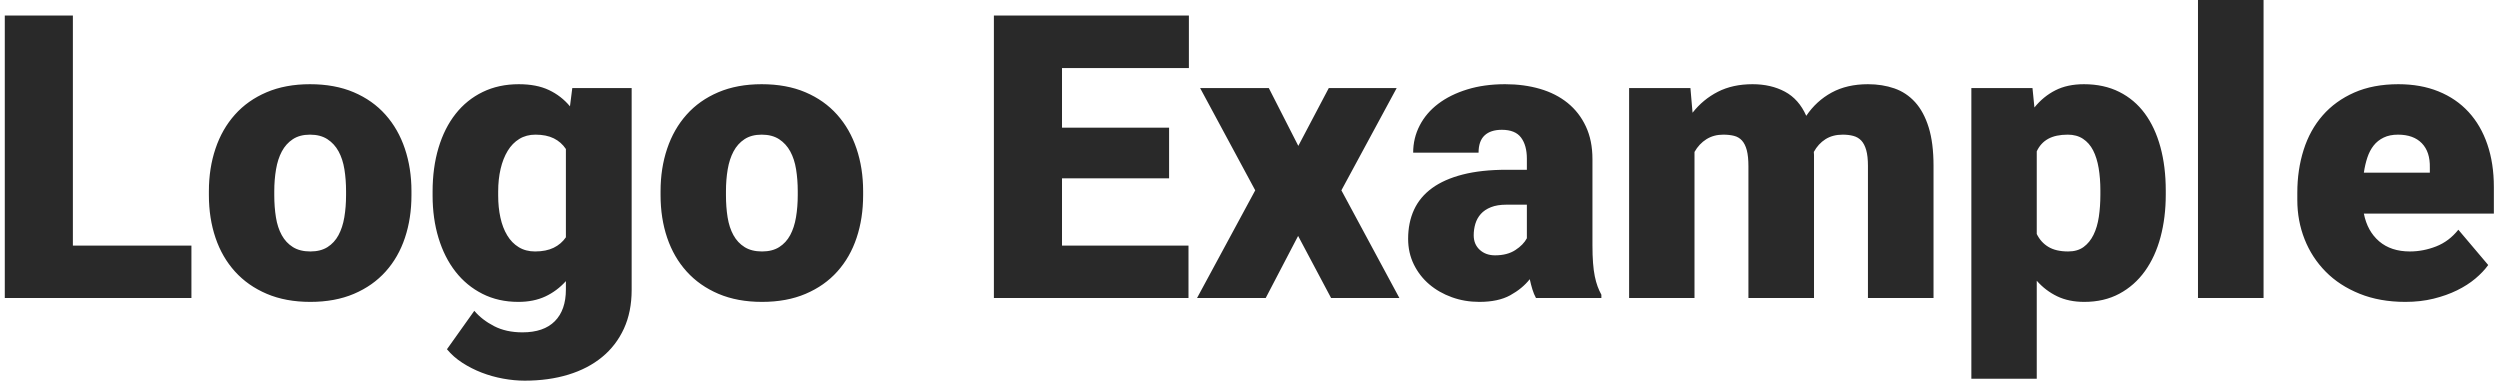
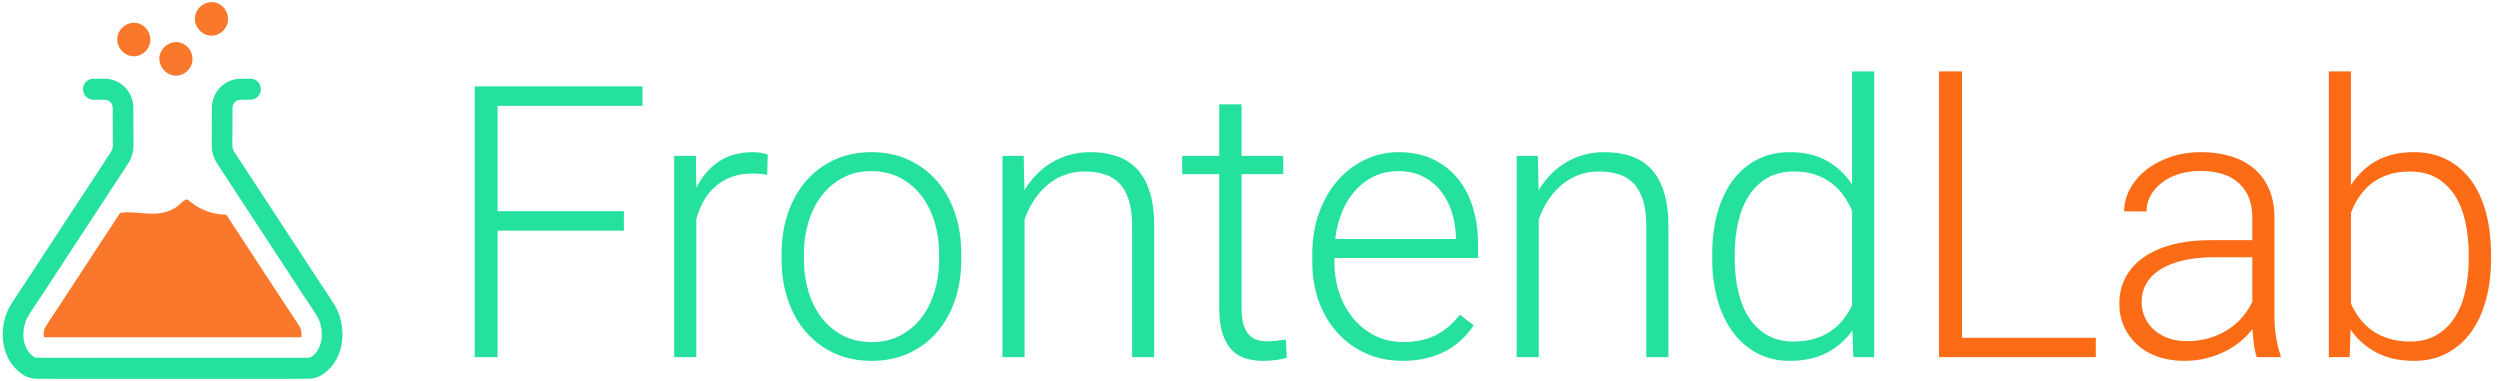
- <svg xmlns="http://www.w3.org/2000/svg" width="151" height="23" viewBox="0 0 151 23">
-   <path fill="#292929" fill-rule="evenodd" d="M77.402,38.836 L84.562,38.836 L84.562,42 L73.289,42 L73.289,24.938 L77.402,24.938 L77.402,38.836 Z M85.617,35.543 C85.617,34.621 85.75,33.766 86.016,32.977 C86.281,32.187 86.672,31.504 87.188,30.926 C87.703,30.348 88.342,29.896 89.104,29.572 C89.865,29.248 90.738,29.086 91.723,29.086 C92.723,29.086 93.604,29.248 94.365,29.572 C95.127,29.896 95.766,30.348 96.281,30.926 C96.797,31.504 97.187,32.187 97.453,32.977 C97.719,33.766 97.852,34.621 97.852,35.543 L97.852,35.789 C97.852,36.719 97.721,37.576 97.459,38.361 C97.197,39.146 96.809,39.826 96.293,40.4 C95.777,40.975 95.139,41.424 94.377,41.748 C93.615,42.072 92.738,42.234 91.746,42.234 C90.754,42.234 89.877,42.072 89.115,41.748 C88.354,41.424 87.713,40.975 87.193,40.4 C86.674,39.826 86.281,39.146 86.016,38.361 C85.75,37.576 85.617,36.719 85.617,35.789 L85.617,35.543 Z M89.566,35.789 C89.566,36.266 89.6,36.711 89.666,37.125 C89.732,37.539 89.85,37.898 90.018,38.203 C90.186,38.508 90.41,38.748 90.691,38.924 C90.973,39.1 91.324,39.188 91.746,39.188 C92.16,39.188 92.506,39.1 92.783,38.924 C93.061,38.748 93.281,38.508 93.445,38.203 C93.609,37.898 93.727,37.539 93.797,37.125 C93.867,36.711 93.902,36.266 93.902,35.789 L93.902,35.543 C93.902,35.082 93.869,34.645 93.803,34.23 C93.736,33.816 93.619,33.455 93.451,33.146 C93.283,32.838 93.059,32.592 92.777,32.408 C92.496,32.225 92.145,32.133 91.723,32.133 C91.309,32.133 90.963,32.225 90.686,32.408 C90.408,32.592 90.188,32.838 90.023,33.146 C89.859,33.455 89.742,33.816 89.672,34.23 C89.602,34.645 89.566,35.082 89.566,35.543 L89.566,35.789 Z M99.129,35.566 C99.129,34.605 99.248,33.727 99.486,32.93 C99.725,32.133 100.068,31.449 100.518,30.879 C100.967,30.309 101.514,29.867 102.158,29.555 C102.803,29.242 103.527,29.086 104.332,29.086 C105.051,29.086 105.658,29.203 106.154,29.438 C106.65,29.672 107.074,30 107.426,30.422 L107.566,29.32 L111.152,29.32 L111.152,41.508 C111.152,42.391 110.996,43.172 110.684,43.852 C110.371,44.531 109.932,45.104 109.365,45.568 C108.799,46.033 108.119,46.387 107.326,46.629 C106.533,46.871 105.656,46.992 104.695,46.992 C104.273,46.992 103.838,46.951 103.389,46.869 C102.939,46.787 102.508,46.666 102.094,46.506 C101.68,46.346 101.291,46.148 100.928,45.914 C100.564,45.68 100.254,45.406 99.996,45.094 L101.648,42.773 C101.961,43.141 102.359,43.449 102.844,43.699 C103.328,43.949 103.898,44.074 104.555,44.074 C105.414,44.074 106.066,43.85 106.512,43.4 C106.957,42.951 107.18,42.313 107.18,41.484 L107.18,40.98 C106.82,41.379 106.406,41.687 105.938,41.906 C105.469,42.125 104.926,42.234 104.309,42.234 C103.504,42.234 102.781,42.072 102.141,41.748 C101.5,41.424 100.957,40.977 100.512,40.406 C100.066,39.836 99.725,39.158 99.486,38.373 C99.248,37.588 99.129,36.734 99.129,35.812 L99.129,35.566 Z M103.09,35.812 C103.09,36.289 103.135,36.732 103.225,37.143 C103.314,37.553 103.451,37.91 103.635,38.215 C103.818,38.52 104.051,38.758 104.332,38.93 C104.613,39.102 104.941,39.188 105.316,39.188 C105.762,39.188 106.137,39.113 106.441,38.965 C106.746,38.816 106.992,38.605 107.18,38.332 L107.18,33 C106.992,32.719 106.748,32.504 106.447,32.355 C106.146,32.207 105.777,32.133 105.34,32.133 C104.973,32.133 104.648,32.219 104.367,32.391 C104.086,32.563 103.852,32.803 103.664,33.111 C103.477,33.42 103.334,33.783 103.236,34.201 C103.139,34.619 103.09,35.074 103.09,35.566 L103.09,35.812 Z M112.898,35.543 C112.898,34.621 113.031,33.766 113.297,32.977 C113.563,32.187 113.953,31.504 114.469,30.926 C114.984,30.348 115.623,29.896 116.385,29.572 C117.146,29.248 118.02,29.086 119.004,29.086 C120.004,29.086 120.885,29.248 121.646,29.572 C122.408,29.896 123.047,30.348 123.562,30.926 C124.078,31.504 124.469,32.187 124.734,32.977 C125,33.766 125.133,34.621 125.133,35.543 L125.133,35.789 C125.133,36.719 125.002,37.576 124.74,38.361 C124.479,39.146 124.09,39.826 123.574,40.4 C123.059,40.975 122.42,41.424 121.658,41.748 C120.896,42.072 120.02,42.234 119.027,42.234 C118.035,42.234 117.158,42.072 116.396,41.748 C115.635,41.424 114.994,40.975 114.475,40.4 C113.955,39.826 113.563,39.146 113.297,38.361 C113.031,37.576 112.898,36.719 112.898,35.789 L112.898,35.543 Z M116.848,35.789 C116.848,36.266 116.881,36.711 116.947,37.125 C117.014,37.539 117.131,37.898 117.299,38.203 C117.467,38.508 117.691,38.748 117.973,38.924 C118.254,39.1 118.605,39.188 119.027,39.188 C119.441,39.188 119.787,39.1 120.064,38.924 C120.342,38.748 120.562,38.508 120.727,38.203 C120.891,37.898 121.008,37.539 121.078,37.125 C121.148,36.711 121.184,36.266 121.184,35.789 L121.184,35.543 C121.184,35.082 121.15,34.645 121.084,34.23 C121.018,33.816 120.9,33.455 120.732,33.146 C120.564,32.838 120.34,32.592 120.059,32.408 C119.777,32.225 119.426,32.133 119.004,32.133 C118.59,32.133 118.244,32.225 117.967,32.408 C117.689,32.592 117.469,32.838 117.305,33.146 C117.141,33.455 117.023,33.816 116.953,34.23 C116.883,34.645 116.848,35.082 116.848,35.543 L116.848,35.789 Z M143.613,34.77 L137.145,34.77 L137.145,38.836 L144.785,38.836 L144.785,42 L133.031,42 L133.031,24.938 L144.809,24.938 L144.809,28.113 L137.145,28.113 L137.145,31.711 L143.613,31.711 L143.613,34.77 Z M151.418,32.812 L153.258,29.32 L157.359,29.32 L154.02,35.496 L157.523,42 L153.398,42 L151.406,38.25 L149.449,42 L145.301,42 L148.816,35.496 L145.488,29.32 L149.637,29.32 L151.418,32.812 Z M165.773,42 C165.688,41.844 165.615,41.67 165.557,41.479 C165.498,41.287 165.445,41.082 165.398,40.863 C165.094,41.246 164.699,41.57 164.215,41.836 C163.73,42.102 163.109,42.234 162.352,42.234 C161.766,42.234 161.213,42.141 160.693,41.953 C160.174,41.766 159.719,41.506 159.328,41.174 C158.937,40.842 158.627,40.441 158.396,39.973 C158.166,39.504 158.051,38.988 158.051,38.426 C158.051,37.77 158.17,37.184 158.408,36.668 C158.646,36.152 159.01,35.717 159.498,35.361 C159.986,35.006 160.604,34.732 161.35,34.541 C162.096,34.35 162.98,34.254 164.004,34.254 L165.223,34.254 L165.223,33.586 C165.223,33.047 165.105,32.621 164.871,32.309 C164.637,31.996 164.25,31.84 163.711,31.84 C163.258,31.84 162.91,31.953 162.668,32.18 C162.426,32.406 162.305,32.754 162.305,33.223 L158.355,33.223 C158.355,32.637 158.486,32.09 158.748,31.582 C159.01,31.074 159.383,30.637 159.867,30.27 C160.352,29.902 160.936,29.613 161.619,29.402 C162.303,29.191 163.066,29.086 163.91,29.086 C164.668,29.086 165.369,29.18 166.014,29.367 C166.658,29.555 167.215,29.838 167.684,30.217 C168.152,30.596 168.52,31.068 168.785,31.635 C169.051,32.201 169.184,32.859 169.184,33.609 L169.184,38.801 C169.184,39.215 169.195,39.574 169.219,39.879 C169.242,40.184 169.277,40.451 169.324,40.682 C169.371,40.912 169.428,41.117 169.494,41.297 C169.561,41.477 169.637,41.645 169.723,41.801 L169.723,42 L165.773,42 Z M163.301,39.422 C163.793,39.422 164.201,39.316 164.525,39.105 C164.85,38.895 165.082,38.656 165.223,38.391 L165.223,36.363 L163.98,36.363 C163.613,36.363 163.303,36.414 163.049,36.516 C162.795,36.617 162.592,36.754 162.439,36.926 C162.287,37.098 162.178,37.295 162.111,37.518 C162.045,37.74 162.012,37.973 162.012,38.215 C162.012,38.574 162.133,38.865 162.375,39.088 C162.617,39.311 162.926,39.422 163.301,39.422 L163.301,39.422 Z M175.102,29.32 L175.23,30.809 C175.652,30.27 176.162,29.848 176.76,29.543 C177.357,29.238 178.055,29.086 178.852,29.086 C179.594,29.086 180.246,29.236 180.809,29.537 C181.371,29.838 181.801,30.324 182.098,30.996 C182.504,30.395 183.016,29.926 183.633,29.59 C184.25,29.254 184.98,29.086 185.824,29.086 C186.402,29.086 186.934,29.17 187.418,29.338 C187.902,29.506 188.32,29.783 188.672,30.17 C189.023,30.557 189.297,31.064 189.492,31.693 C189.688,32.322 189.785,33.098 189.785,34.02 L189.785,42 L185.824,42 L185.824,34.02 C185.824,33.629 185.789,33.311 185.719,33.064 C185.648,32.818 185.549,32.627 185.42,32.49 C185.291,32.354 185.131,32.26 184.939,32.209 C184.748,32.158 184.535,32.133 184.301,32.133 C183.895,32.133 183.547,32.225 183.258,32.408 C182.969,32.592 182.734,32.848 182.555,33.176 C182.562,33.238 182.566,33.299 182.566,33.357 L182.566,33.539 L182.566,42 L178.605,42 L178.605,34.043 C178.605,33.645 178.572,33.32 178.506,33.07 C178.439,32.82 178.342,32.625 178.213,32.484 C178.084,32.344 177.924,32.25 177.732,32.203 C177.541,32.156 177.324,32.133 177.082,32.133 C176.699,32.133 176.361,32.225 176.068,32.408 C175.775,32.592 175.535,32.848 175.348,33.176 L175.348,42 L171.398,42 L171.398,29.32 L175.102,29.32 Z M203.812,35.754 C203.812,36.676 203.707,37.531 203.496,38.32 C203.285,39.109 202.971,39.795 202.553,40.377 C202.135,40.959 201.619,41.414 201.006,41.742 C200.393,42.07 199.688,42.234 198.891,42.234 C198.266,42.234 197.719,42.121 197.25,41.895 C196.781,41.668 196.371,41.355 196.02,40.957 L196.02,46.875 L192.07,46.875 L192.07,29.32 L195.762,29.32 L195.879,30.492 C196.238,30.047 196.66,29.701 197.145,29.455 C197.629,29.209 198.203,29.086 198.867,29.086 C199.672,29.086 200.383,29.24 201,29.549 C201.617,29.857 202.133,30.293 202.547,30.855 C202.961,31.418 203.275,32.094 203.49,32.883 C203.705,33.672 203.812,34.547 203.812,35.508 L203.812,35.754 Z M199.863,35.508 C199.863,35.016 199.828,34.563 199.758,34.148 C199.688,33.734 199.576,33.379 199.424,33.082 C199.271,32.785 199.068,32.553 198.814,32.385 C198.561,32.217 198.254,32.133 197.895,32.133 C197.41,32.133 197.016,32.217 196.711,32.385 C196.406,32.553 196.176,32.805 196.02,33.141 L196.02,38.133 C196.184,38.469 196.418,38.729 196.723,38.912 C197.027,39.096 197.426,39.188 197.918,39.188 C198.293,39.188 198.604,39.098 198.85,38.918 C199.096,38.738 199.295,38.494 199.447,38.186 C199.6,37.877 199.707,37.514 199.77,37.096 C199.832,36.678 199.863,36.23 199.863,35.754 L199.863,35.508 Z M209.719,42 L205.758,42 L205.758,24 L209.719,24 L209.719,42 Z M218.285,42.234 C217.254,42.234 216.332,42.07 215.52,41.742 C214.707,41.414 214.023,40.969 213.469,40.406 C212.914,39.844 212.49,39.191 212.197,38.449 C211.904,37.707 211.758,36.918 211.758,36.082 L211.758,35.637 C211.758,34.715 211.885,33.854 212.139,33.053 C212.393,32.252 212.775,31.559 213.287,30.973 C213.799,30.387 214.436,29.926 215.197,29.59 C215.959,29.254 216.848,29.086 217.863,29.086 C218.762,29.086 219.568,29.23 220.283,29.52 C220.998,29.809 221.604,30.223 222.1,30.762 C222.596,31.301 222.975,31.953 223.236,32.719 C223.498,33.484 223.629,34.344 223.629,35.297 L223.629,36.902 L215.777,36.902 C215.918,37.613 216.227,38.172 216.703,38.578 C217.18,38.984 217.797,39.188 218.555,39.188 C219.094,39.188 219.623,39.086 220.143,38.883 C220.662,38.68 221.109,38.344 221.484,37.875 L223.289,40.008 C223.086,40.289 222.826,40.562 222.51,40.828 C222.193,41.094 221.824,41.33 221.402,41.537 C220.98,41.744 220.508,41.912 219.984,42.041 C219.461,42.17 218.895,42.234 218.285,42.234 L218.285,42.234 Z M217.84,32.133 C217.504,32.133 217.215,32.191 216.973,32.309 C216.73,32.426 216.529,32.586 216.369,32.789 C216.209,32.992 216.082,33.234 215.988,33.516 C215.895,33.797 215.824,34.102 215.777,34.43 L219.762,34.43 L219.762,34.125 C219.777,33.492 219.617,33.002 219.281,32.654 C218.945,32.307 218.465,32.133 217.84,32.133 L217.84,32.133 Z" transform="translate(-73 -24)" />
+ <svg xmlns="http://www.w3.org/2000/svg" width="210" height="32" viewBox="0 0 210 32">
+   <g fill="none" fill-rule="evenodd">
+     <path fill="#FA782B" d="M12.618 3.51C12.518 4.273 11.791 4.832 11.044 4.715 10.312 4.602 9.777 3.903 9.852 3.162 9.928 2.417 10.673 1.825 11.413 1.92 12.17 2.02 12.719 2.745 12.618 3.51L12.618 3.51zM16.16 5.135C16.06 5.898 15.332 6.457 14.585 6.34 13.853 6.227 13.318 5.528 13.393 4.787 13.469 4.042 14.214 3.45 14.955 3.545 15.712 3.643 16.26 4.368 16.16 5.135L16.16 5.135zM19.143 1.777C19.043 2.54 18.315 3.098 17.569 2.982 16.836 2.868 16.301 2.17 16.377 1.428 16.452.684 17.197.092 17.938.187 18.693.285 19.243 1.01 19.143 1.777L19.143 1.777z" />
+     <path fill="#24E29E" d="M28.11,25.632 C27.816,25.152 27.496,24.672 27.212,24.248 C27.068,24.032 26.923,23.815 26.78,23.597 L24.656,20.352 C23.034,17.875 21.361,15.316 19.709,12.803 C19.571,12.593 19.519,12.418 19.52,12.178 C19.527,11.475 19.53,10.425 19.532,9.058 C19.532,8.685 19.833,8.38 20.199,8.38 C20.834,8.378 21.049,8.372 21.075,8.372 C21.553,8.357 21.929,7.95 21.916,7.465 C21.903,6.987 21.522,6.612 21.023,6.612 C20.998,6.612 20.785,6.618 20.197,6.618 C18.875,6.622 17.8,7.717 17.798,9.058 C17.797,10.42 17.793,11.465 17.787,12.162 C17.78,12.758 17.933,13.275 18.266,13.782 C19.916,16.295 21.589,18.85 23.21,21.327 L25.334,24.573 C25.48,24.797 25.628,25.017 25.79,25.26 C26.074,25.687 26.368,26.127 26.636,26.563 C27.192,27.468 27.279,29.203 26.161,29.972 C26.097,30.017 26,30.048 25.955,30.048 C25.281,30.06 24.602,30.062 23.927,30.062 L21.947,30.058 L14.531,30.06 L7.051,30.058 L5.073,30.062 C4.398,30.062 3.717,30.058 3.045,30.048 C3,30.048 2.903,30.015 2.837,29.972 C1.719,29.205 1.808,27.468 2.362,26.563 C2.635,26.118 2.934,25.67 3.224,25.236 C3.372,25.017 3.52,24.795 3.665,24.573 L5.712,21.447 C7.357,18.933 9.058,16.335 10.734,13.783 C11.067,13.277 11.22,12.762 11.213,12.165 C11.207,11.472 11.203,10.425 11.202,9.053 C11.202,7.708 10.121,6.613 8.797,6.613 L7.839,6.613 C7.362,6.613 6.971,7.008 6.971,7.495 C6.971,7.98 7.36,8.377 7.839,8.377 L8.797,8.377 C9.166,8.377 9.466,8.682 9.466,9.057 C9.468,10.433 9.471,11.487 9.478,12.185 C9.481,12.423 9.427,12.598 9.289,12.809 C7.739,15.168 6.168,17.568 4.64,19.903 L2.218,23.601 C2.075,23.818 1.931,24.037 1.786,24.253 C1.487,24.7 1.181,25.16 0.888,25.635 C0.391,26.447 0.151,27.538 0.25,28.555 C0.366,29.777 0.939,30.799 1.864,31.433 C2.2,31.663 2.63,31.807 3.016,31.813 C3.702,31.823 4.393,31.827 5.078,31.827 L7.051,31.823 L21.947,31.823 L23.889,31.827 C24.582,31.827 25.285,31.823 25.982,31.813 C26.368,31.807 26.799,31.665 27.133,31.433 C28.058,30.799 28.632,29.777 28.747,28.555 C28.847,27.533 28.607,26.442 28.11,25.632 L28.11,25.632 Z" />
+     <path fill="#FA782B" d="M3.809,27.475 C3.696,27.658 3.63,28.044 3.691,28.327 C4.098,28.33 4.548,28.333 5.081,28.333 L7.051,28.33 L14.531,28.332 L21.947,28.33 L23.917,28.333 C24.451,28.333 24.9,28.332 25.308,28.327 C25.368,28.045 25.303,27.66 25.191,27.478 C24.938,27.065 24.653,26.639 24.378,26.225 C24.216,25.982 24.067,25.757 23.917,25.53 L19.015,18.043 C18.933,18.038 18.854,18.032 18.782,18.027 L18.692,18.02 C18.35,17.995 18.01,17.933 17.682,17.837 C17.022,17.644 16.406,17.31 15.9,16.875 C15.739,16.735 15.638,16.712 15.48,16.832 C15.393,16.898 15.313,16.972 15.23,17.045 C15.129,17.137 15.027,17.227 14.919,17.312 C14.804,17.402 14.677,17.484 14.546,17.555 C14.04,17.827 13.484,17.952 12.786,17.952 C12.422,17.952 12.062,17.918 11.712,17.887 C11.092,17.83 10.507,17.795 10.082,17.895 L5.08,25.533 C4.932,25.758 4.782,25.983 4.632,26.208 L4.602,26.253 C4.333,26.657 4.057,27.072 3.809,27.475 L3.809,27.475 Z" />
+     <path fill="#24E29E" d="M52.406,19.375 L41.797,19.375 L41.797,30 L39.875,30 L39.875,7.25 L53.969,7.25 L53.969,8.891 L41.797,8.891 L41.797,17.734 L52.406,17.734 L52.406,19.375 Z M64.444,14.688 C64.048,14.615 63.626,14.578 63.178,14.578 C62.543,14.578 61.97,14.672 61.459,14.859 C60.949,15.047 60.498,15.31 60.108,15.648 C59.717,15.987 59.389,16.388 59.123,16.852 C58.858,17.315 58.647,17.828 58.491,18.391 L58.491,30 L56.631,30 L56.631,13.094 L58.459,13.094 L58.491,15.781 C58.949,14.854 59.571,14.122 60.358,13.586 C61.144,13.049 62.11,12.781 63.256,12.781 C63.485,12.781 63.72,12.802 63.959,12.844 C64.199,12.885 64.376,12.932 64.491,12.984 L64.444,14.688 Z M65.653,21.297 C65.653,20.068 65.833,18.932 66.192,17.891 C66.552,16.849 67.059,15.951 67.716,15.195 C68.372,14.44 69.164,13.849 70.091,13.422 C71.018,12.995 72.049,12.781 73.184,12.781 C74.341,12.781 75.385,12.995 76.317,13.422 C77.249,13.849 78.044,14.44 78.7,15.195 C79.356,15.951 79.861,16.849 80.216,17.891 C80.57,18.932 80.747,20.068 80.747,21.297 L80.747,21.812 C80.747,23.042 80.57,24.177 80.216,25.219 C79.861,26.26 79.356,27.159 78.7,27.914 C78.044,28.669 77.252,29.258 76.325,29.68 C75.398,30.102 74.361,30.312 73.216,30.312 C72.07,30.312 71.033,30.102 70.106,29.68 C69.179,29.258 68.385,28.669 67.723,27.914 C67.062,27.159 66.552,26.26 66.192,25.219 C65.833,24.177 65.653,23.042 65.653,21.812 L65.653,21.297 Z M67.528,21.812 C67.528,22.74 67.653,23.622 67.903,24.461 C68.153,25.299 68.518,26.034 68.997,26.664 C69.476,27.294 70.07,27.797 70.778,28.172 C71.486,28.547 72.299,28.734 73.216,28.734 C74.132,28.734 74.942,28.547 75.645,28.172 C76.348,27.797 76.94,27.294 77.419,26.664 C77.898,26.034 78.262,25.299 78.513,24.461 C78.763,23.622 78.888,22.74 78.888,21.812 L78.888,21.297 C78.888,20.391 78.763,19.518 78.513,18.68 C78.262,17.841 77.898,17.104 77.419,16.469 C76.94,15.833 76.343,15.326 75.63,14.945 C74.916,14.565 74.101,14.375 73.184,14.375 C72.278,14.375 71.473,14.565 70.77,14.945 C70.067,15.326 69.476,15.833 68.997,16.469 C68.518,17.104 68.153,17.841 67.903,18.68 C67.653,19.518 67.528,20.391 67.528,21.297 L67.528,21.812 Z M85.987,13.094 L86.05,15.984 C86.342,15.505 86.678,15.068 87.058,14.672 C87.438,14.276 87.862,13.938 88.331,13.656 C88.8,13.375 89.305,13.159 89.847,13.008 C90.389,12.857 90.961,12.781 91.566,12.781 C92.409,12.781 93.165,12.896 93.831,13.125 C94.498,13.354 95.063,13.719 95.527,14.219 C95.99,14.719 96.344,15.362 96.589,16.148 C96.834,16.935 96.956,17.885 96.956,19 L96.956,30 L95.097,30 L95.097,18.984 C95.097,18.109 95.003,17.38 94.816,16.797 C94.628,16.214 94.363,15.745 94.019,15.391 C93.675,15.036 93.256,14.784 92.761,14.633 C92.266,14.482 91.717,14.406 91.112,14.406 C90.446,14.406 89.842,14.518 89.3,14.742 C88.758,14.966 88.279,15.266 87.862,15.641 C87.446,16.016 87.086,16.445 86.784,16.93 C86.482,17.414 86.243,17.911 86.066,18.422 L86.066,30 L84.206,30 L84.206,13.094 L85.987,13.094 Z M104.291,8.766 L104.291,13.094 L107.791,13.094 L107.791,14.625 L104.291,14.625 L104.291,25.891 C104.291,26.484 104.351,26.961 104.47,27.32 C104.59,27.68 104.752,27.961 104.955,28.164 C105.158,28.367 105.392,28.503 105.658,28.57 C105.923,28.638 106.202,28.672 106.494,28.672 C106.775,28.672 107.046,28.654 107.306,28.617 C107.567,28.581 107.801,28.547 108.009,28.516 L108.088,30.047 C107.858,30.13 107.559,30.195 107.189,30.242 C106.819,30.289 106.452,30.312 106.088,30.312 C105.556,30.312 105.064,30.242 104.611,30.102 C104.158,29.961 103.77,29.719 103.447,29.375 C103.124,29.031 102.871,28.576 102.689,28.008 C102.507,27.44 102.416,26.734 102.416,25.891 L102.416,14.625 L99.306,14.625 L99.306,13.094 L102.416,13.094 L102.416,8.766 L104.291,8.766 Z M117.812,30.312 C116.708,30.312 115.693,30.107 114.766,29.695 C113.839,29.284 113.039,28.711 112.367,27.977 C111.695,27.242 111.172,26.37 110.797,25.359 C110.422,24.349 110.234,23.24 110.234,22.031 L110.234,21.359 C110.234,20.057 110.43,18.878 110.82,17.82 C111.211,16.763 111.74,15.862 112.406,15.117 C113.073,14.372 113.841,13.797 114.711,13.391 C115.581,12.984 116.5,12.781 117.469,12.781 C118.542,12.781 119.495,12.974 120.328,13.359 C121.161,13.745 121.862,14.281 122.43,14.969 C122.997,15.656 123.427,16.474 123.719,17.422 C124.01,18.37 124.156,19.406 124.156,20.531 L124.156,21.672 L112.094,21.672 L112.094,22.031 C112.094,22.958 112.234,23.831 112.516,24.648 C112.797,25.466 113.193,26.177 113.703,26.781 C114.214,27.385 114.823,27.862 115.531,28.211 C116.24,28.56 117.026,28.734 117.891,28.734 C118.891,28.734 119.773,28.552 120.539,28.188 C121.305,27.823 122,27.24 122.625,26.438 L123.797,27.328 C123.516,27.734 123.19,28.12 122.82,28.484 C122.451,28.849 122.021,29.167 121.531,29.438 C121.042,29.708 120.49,29.922 119.875,30.078 C119.26,30.234 118.573,30.312 117.812,30.312 L117.812,30.312 Z M117.469,14.375 C116.76,14.375 116.104,14.51 115.5,14.781 C114.896,15.052 114.362,15.437 113.898,15.938 C113.435,16.438 113.055,17.039 112.758,17.742 C112.461,18.445 112.26,19.224 112.156,20.078 L122.297,20.078 L122.297,19.875 C122.276,19.167 122.161,18.482 121.953,17.82 C121.745,17.159 121.44,16.573 121.039,16.062 C120.638,15.552 120.141,15.143 119.547,14.836 C118.953,14.529 118.26,14.375 117.469,14.375 L117.469,14.375 Z M129.178,13.094 L129.241,15.984 C129.532,15.505 129.868,15.068 130.248,14.672 C130.629,14.276 131.053,13.938 131.522,13.656 C131.991,13.375 132.496,13.159 133.037,13.008 C133.579,12.857 134.152,12.781 134.756,12.781 C135.6,12.781 136.355,12.896 137.022,13.125 C137.689,13.354 138.254,13.719 138.717,14.219 C139.181,14.719 139.535,15.362 139.78,16.148 C140.024,16.935 140.147,17.885 140.147,19 L140.147,30 L138.287,30 L138.287,18.984 C138.287,18.109 138.194,17.38 138.006,16.797 C137.819,16.214 137.553,15.745 137.209,15.391 C136.866,15.036 136.446,14.784 135.952,14.633 C135.457,14.482 134.907,14.406 134.303,14.406 C133.636,14.406 133.032,14.518 132.491,14.742 C131.949,14.966 131.47,15.266 131.053,15.641 C130.636,16.016 130.277,16.445 129.975,16.93 C129.673,17.414 129.433,17.911 129.256,18.422 L129.256,30 L127.397,30 L127.397,13.094 L129.178,13.094 Z M143.825,21.391 C143.825,20.078 143.976,18.893 144.278,17.836 C144.58,16.779 145.012,15.875 145.575,15.125 C146.138,14.375 146.822,13.797 147.63,13.391 C148.437,12.984 149.346,12.781 150.356,12.781 C151.554,12.781 152.583,13.021 153.442,13.5 C154.302,13.979 155.012,14.641 155.575,15.484 L155.575,6 L157.434,6 L157.434,30 L155.684,30 L155.606,27.75 C155.044,28.552 154.328,29.18 153.458,29.633 C152.588,30.086 151.544,30.312 150.325,30.312 C149.325,30.312 148.424,30.102 147.622,29.68 C146.82,29.258 146.138,28.669 145.575,27.914 C145.012,27.159 144.58,26.255 144.278,25.203 C143.976,24.151 143.825,22.99 143.825,21.719 L143.825,21.391 Z M145.716,21.719 C145.716,22.708 145.815,23.628 146.012,24.477 C146.21,25.326 146.512,26.062 146.919,26.688 C147.325,27.313 147.838,27.802 148.458,28.156 C149.078,28.51 149.815,28.688 150.669,28.688 C151.304,28.688 151.88,28.612 152.395,28.461 C152.911,28.31 153.369,28.099 153.77,27.828 C154.171,27.557 154.52,27.234 154.817,26.859 C155.114,26.484 155.367,26.078 155.575,25.641 L155.575,17.703 C155.387,17.276 155.158,16.865 154.887,16.469 C154.617,16.073 154.283,15.721 153.887,15.414 C153.492,15.107 153.033,14.862 152.512,14.68 C151.992,14.497 151.388,14.406 150.7,14.406 C149.835,14.406 149.091,14.586 148.466,14.945 C147.841,15.305 147.325,15.797 146.919,16.422 C146.512,17.047 146.21,17.786 146.012,18.641 C145.815,19.495 145.716,20.411 145.716,21.391 L145.716,21.719 Z" />
+     <path fill="#FC6C17" d="M164.812,28.375 L176.047,28.375 L176.047,30 L162.875,30 L162.875,6 L164.812,6 L164.812,28.375 Z M189.569,30 C189.465,29.708 189.384,29.352 189.327,28.93 C189.269,28.508 189.23,28.078 189.209,27.641 C188.928,28.005 188.595,28.349 188.209,28.672 C187.824,28.995 187.392,29.276 186.912,29.516 C186.433,29.755 185.907,29.948 185.334,30.094 C184.761,30.24 184.142,30.312 183.475,30.312 C182.652,30.312 181.905,30.193 181.233,29.953 C180.561,29.714 179.988,29.378 179.514,28.945 C179.04,28.513 178.673,28.005 178.412,27.422 C178.152,26.839 178.022,26.203 178.022,25.516 C178.022,24.693 178.199,23.951 178.553,23.289 C178.907,22.628 179.418,22.065 180.084,21.602 C180.751,21.138 181.561,20.784 182.514,20.539 C183.467,20.294 184.537,20.172 185.725,20.172 L189.194,20.172 L189.194,18.25 C189.194,17.042 188.821,16.091 188.077,15.398 C187.332,14.706 186.246,14.359 184.819,14.359 C184.162,14.359 183.558,14.448 183.006,14.625 C182.454,14.802 181.978,15.047 181.577,15.359 C181.176,15.672 180.863,16.034 180.639,16.445 C180.415,16.857 180.303,17.297 180.303,17.766 L178.428,17.75 C178.428,17.115 178.584,16.5 178.897,15.906 C179.209,15.312 179.649,14.784 180.217,14.32 C180.785,13.857 181.467,13.484 182.264,13.203 C183.061,12.922 183.944,12.781 184.912,12.781 C185.808,12.781 186.634,12.896 187.389,13.125 C188.144,13.354 188.793,13.698 189.334,14.156 C189.876,14.615 190.298,15.187 190.6,15.875 C190.902,16.563 191.053,17.365 191.053,18.281 L191.053,26.469 C191.053,26.76 191.064,27.062 191.084,27.375 C191.105,27.688 191.139,27.99 191.186,28.281 C191.233,28.573 191.287,28.852 191.35,29.117 C191.412,29.383 191.485,29.615 191.569,29.812 L191.569,30 L189.569,30 Z M185.577,28.398 C186.155,28.227 186.678,27.99 187.147,27.688 C187.616,27.385 188.022,27.034 188.366,26.633 C188.709,26.232 188.985,25.797 189.194,25.328 L189.194,21.609 L185.991,21.609 C185.032,21.609 184.176,21.695 183.42,21.867 C182.665,22.039 182.027,22.286 181.506,22.609 C180.985,22.932 180.587,23.326 180.311,23.789 C180.035,24.253 179.897,24.776 179.897,25.359 C179.897,25.818 179.985,26.247 180.162,26.648 C180.34,27.049 180.592,27.398 180.92,27.695 C181.248,27.992 181.647,28.227 182.116,28.398 C182.584,28.57 183.11,28.656 183.694,28.656 C184.371,28.656 184.998,28.57 185.577,28.398 Z M209.247,21.719 C209.247,22.99 209.104,24.151 208.817,25.203 C208.531,26.255 208.111,27.159 207.559,27.914 C207.007,28.669 206.33,29.258 205.528,29.68 C204.726,30.102 203.815,30.312 202.794,30.312 C201.554,30.312 200.494,30.078 199.614,29.609 C198.734,29.141 198.013,28.5 197.45,27.688 L197.372,30 L195.622,30 L195.622,6 L197.481,6 L197.481,15.547 C198.044,14.672 198.757,13.992 199.622,13.508 C200.486,13.023 201.533,12.781 202.762,12.781 C203.794,12.781 204.71,12.984 205.512,13.391 C206.315,13.797 206.994,14.375 207.552,15.125 C208.109,15.875 208.531,16.779 208.817,17.836 C209.104,18.893 209.247,20.078 209.247,21.391 L209.247,21.719 Z M207.372,21.391 C207.372,20.411 207.278,19.495 207.091,18.641 C206.903,17.786 206.609,17.047 206.208,16.422 C205.807,15.797 205.294,15.305 204.669,14.945 C204.044,14.586 203.294,14.406 202.419,14.406 C201.71,14.406 201.085,14.503 200.544,14.695 C200.002,14.888 199.533,15.146 199.137,15.469 C198.742,15.792 198.408,16.161 198.137,16.578 C197.867,16.995 197.648,17.427 197.481,17.875 L197.481,25.5 C197.679,25.948 197.927,26.367 198.223,26.758 C198.52,27.148 198.872,27.487 199.278,27.773 C199.684,28.06 200.151,28.284 200.677,28.445 C201.203,28.607 201.794,28.688 202.45,28.688 C203.294,28.688 204.026,28.51 204.645,28.156 C205.265,27.802 205.778,27.313 206.184,26.688 C206.591,26.062 206.89,25.326 207.083,24.477 C207.276,23.628 207.372,22.708 207.372,21.719 L207.372,21.391 Z" />
+   </g>
</svg>
